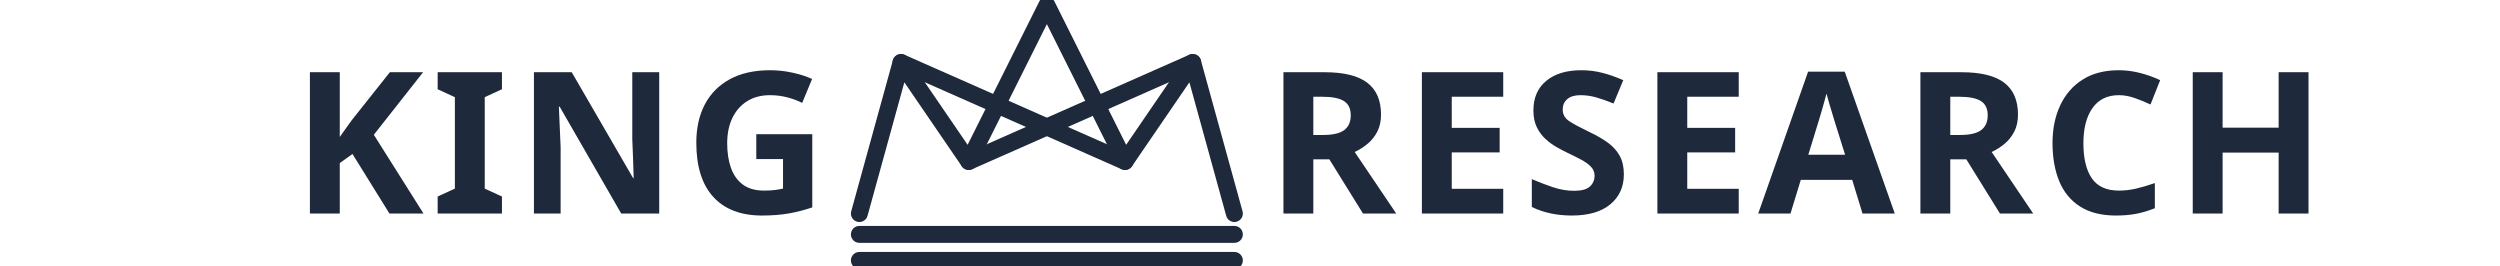
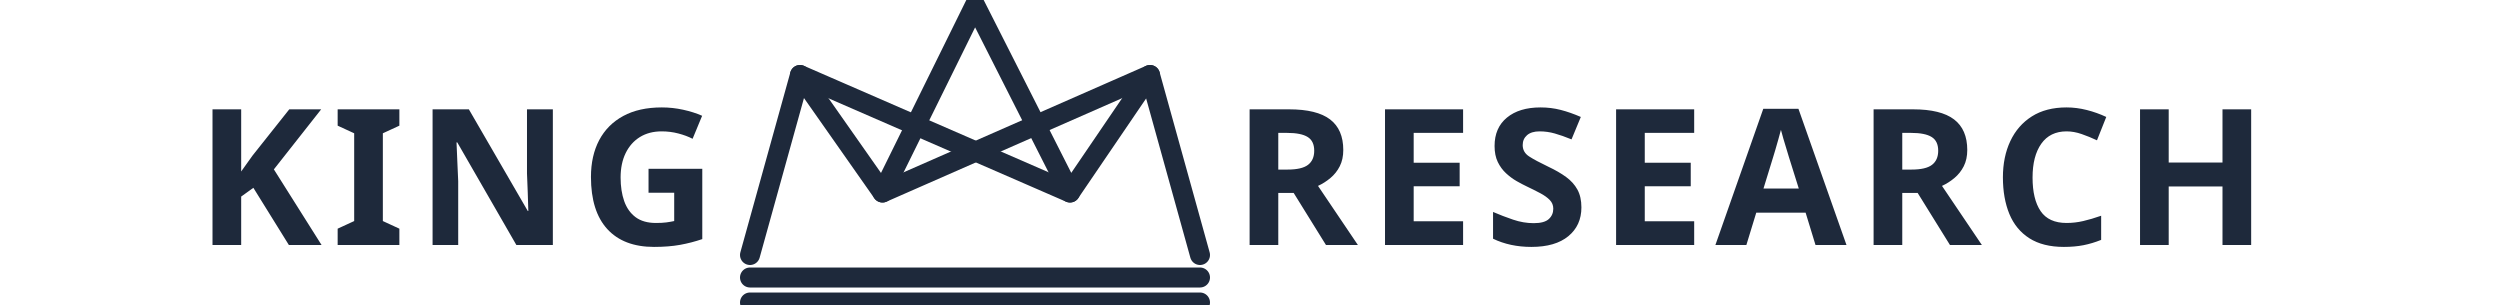
- <svg xmlns="http://www.w3.org/2000/svg" viewBox="0 0 960 102" fill="none">
-   <text x="318" y="82" text-anchor="end" font-family="'Arial Black', 'Franklin Gothic Heavy', Impact, sans-serif" font-weight="900" font-size="76" fill="#1e293b" letter-spacing="3">KING</text>
-   <g transform="translate(330, 2)" stroke="#1e293b" stroke-width="6.5" fill="none" stroke-linecap="round" stroke-linejoin="round">
-     <polyline points="0,80 16,22 42,60 72,0 102,60 128,22 144,80" />
-     <line x1="16" y1="22" x2="102" y2="60" />
-     <line x1="128" y1="22" x2="42" y2="60" />
-     <line x1="0" y1="88" x2="144" y2="88" />
-     <line x1="0" y1="98" x2="144" y2="98" />
+ <svg xmlns="http://www.w3.org/2000/svg" viewBox="0 0 1000 122" fill="none">
+   <text x="287" y="98" text-anchor="end" font-family="'Arial Black', 'Franklin Gothic Heavy', Impact, sans-serif" font-weight="900" font-size="76" fill="#1e293b" letter-spacing="4">KING</text>
+   <g transform="translate(300, 2)" stroke="#1e293b" stroke-width="8" fill="none" stroke-linecap="round" stroke-linejoin="round">
+     <polyline points="0,100 20,28 53,75 90,0 128,75 160,28 180,100" />
+     <line x1="20" y1="28" x2="128" y2="75" />
+     <line x1="160" y1="28" x2="53" y2="75" />
+     <line x1="0" y1="109" x2="180" y2="109" />
+     <line x1="0" y1="119" x2="180" y2="119" />
  </g>
-   <text x="486" y="82" text-anchor="start" font-family="'Arial Black', 'Franklin Gothic Heavy', Impact, sans-serif" font-weight="900" font-size="76" fill="#1e293b" letter-spacing="3">RESEARCH</text>
+   <text x="493" y="98" text-anchor="start" font-family="'Arial Black', 'Franklin Gothic Heavy', Impact, sans-serif" font-weight="900" font-size="76" fill="#1e293b" letter-spacing="4">RESEARCH</text>
</svg>
